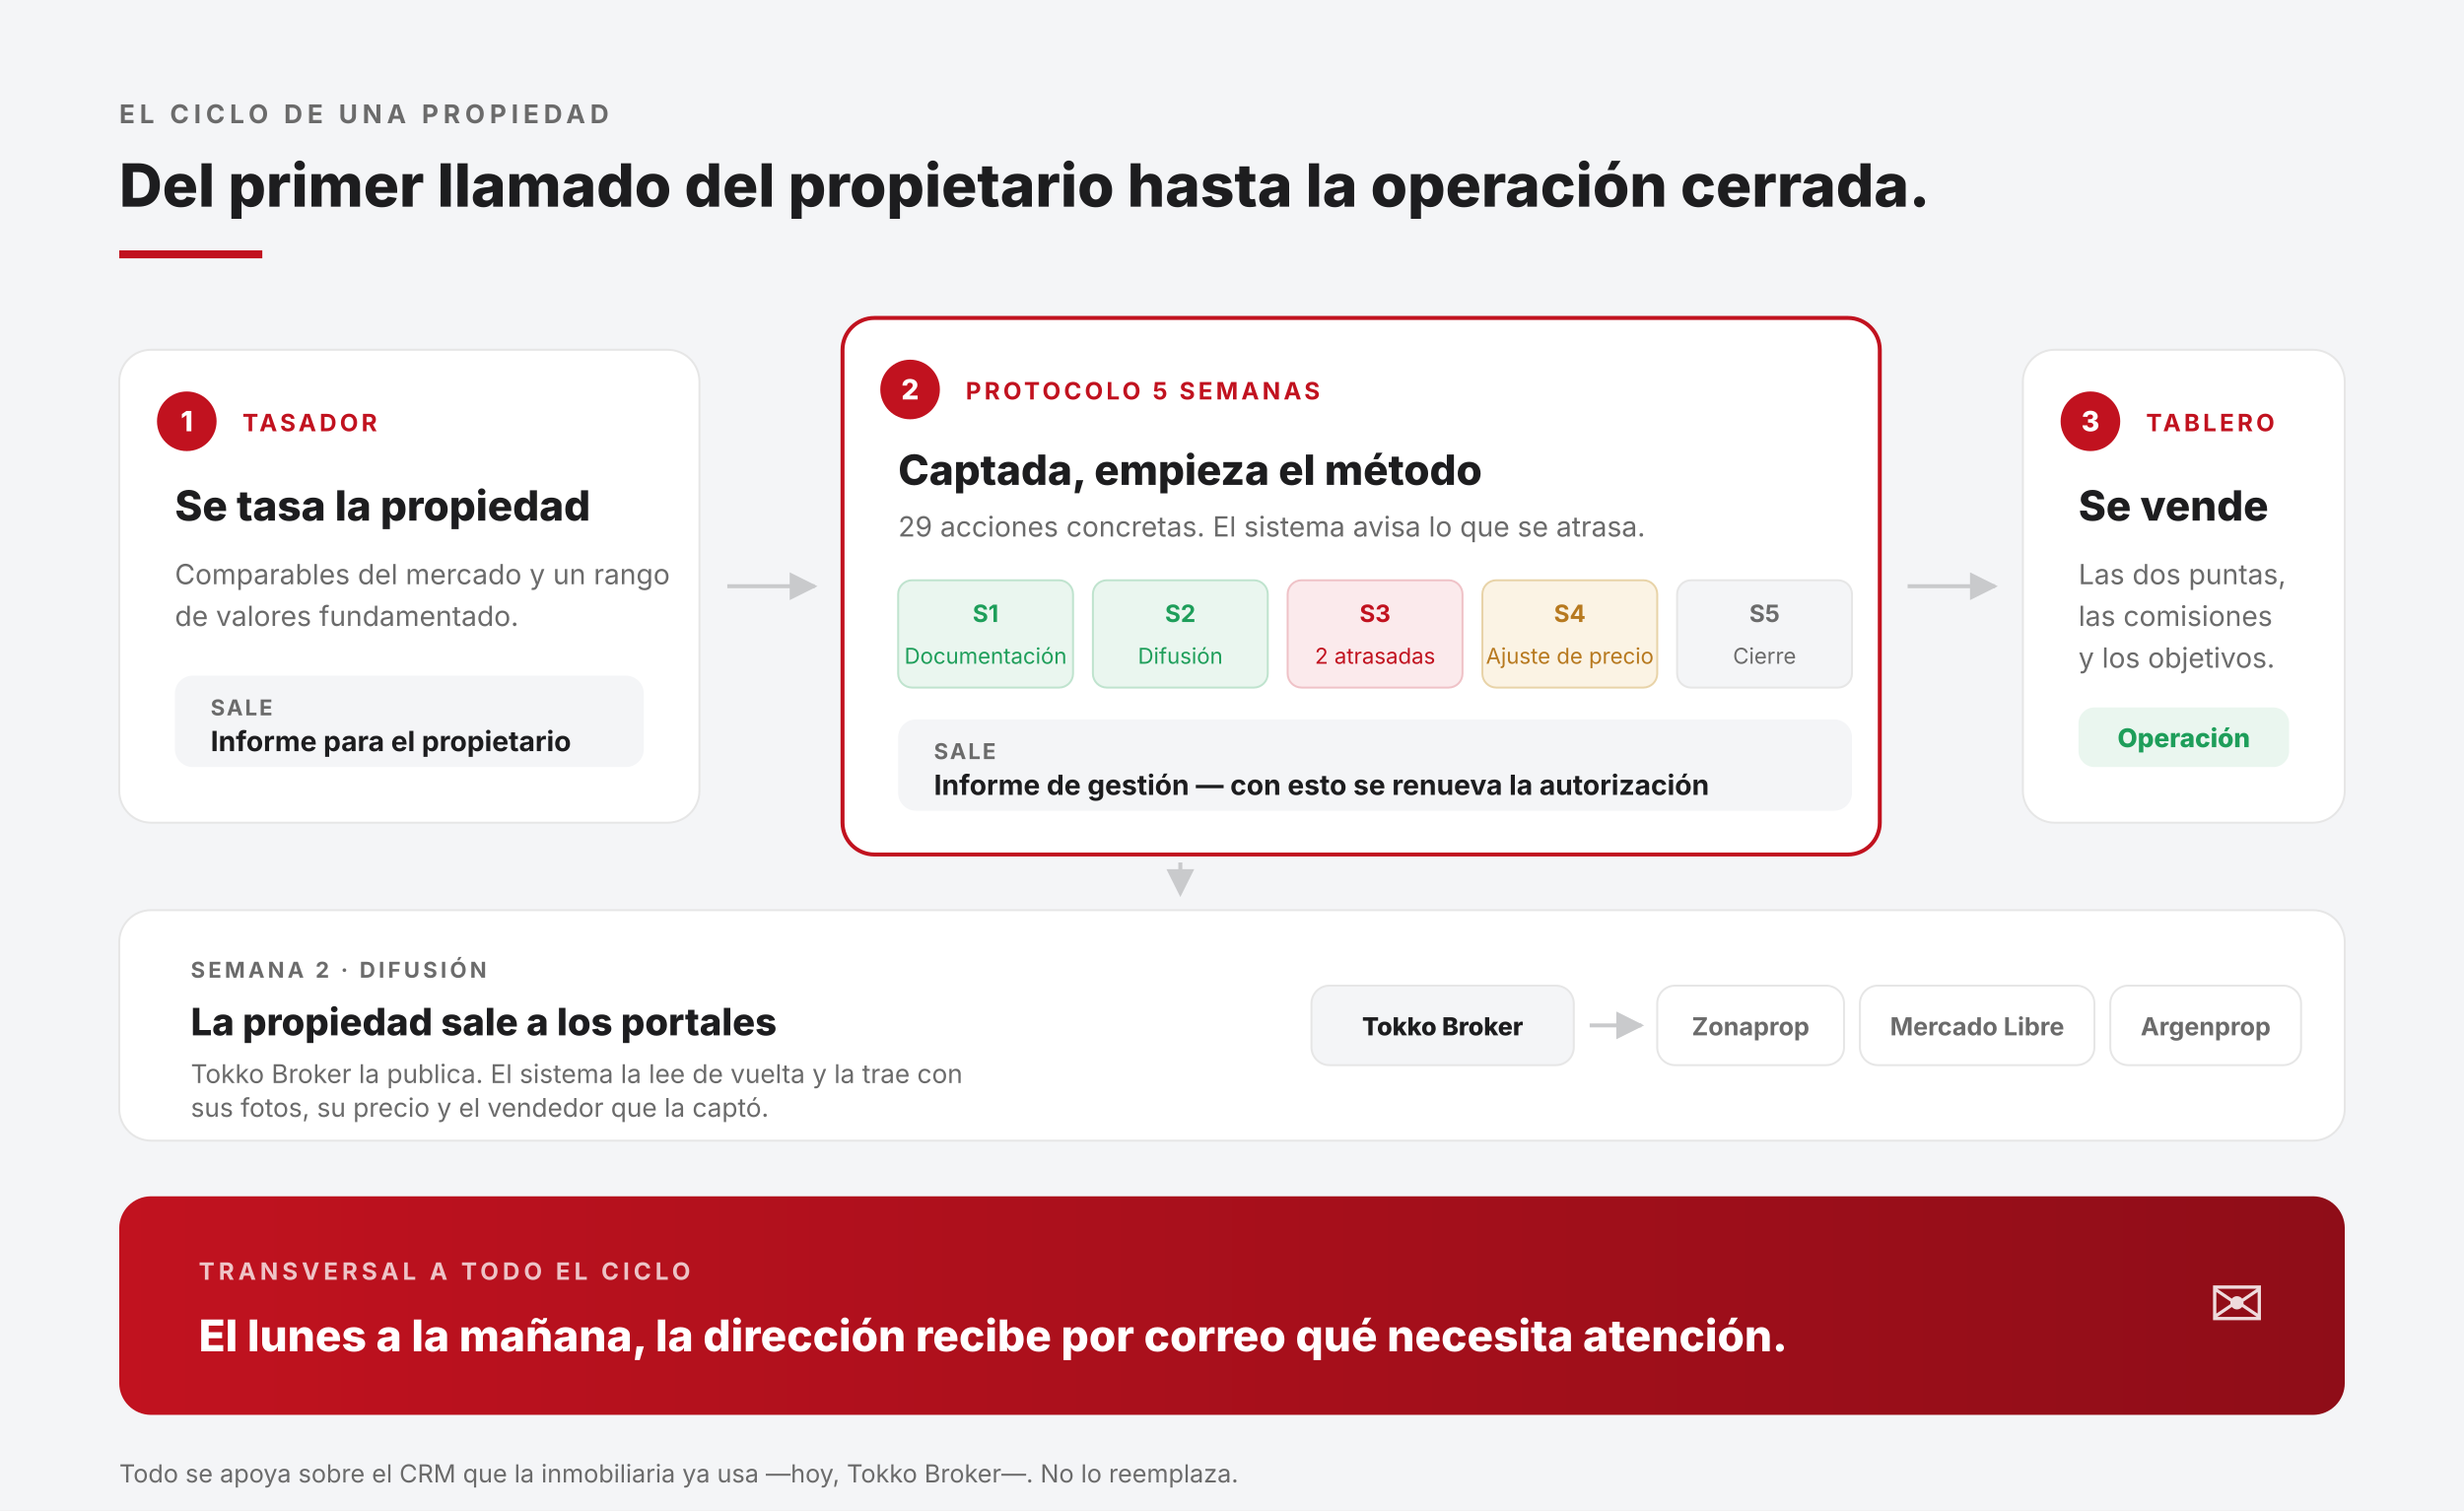
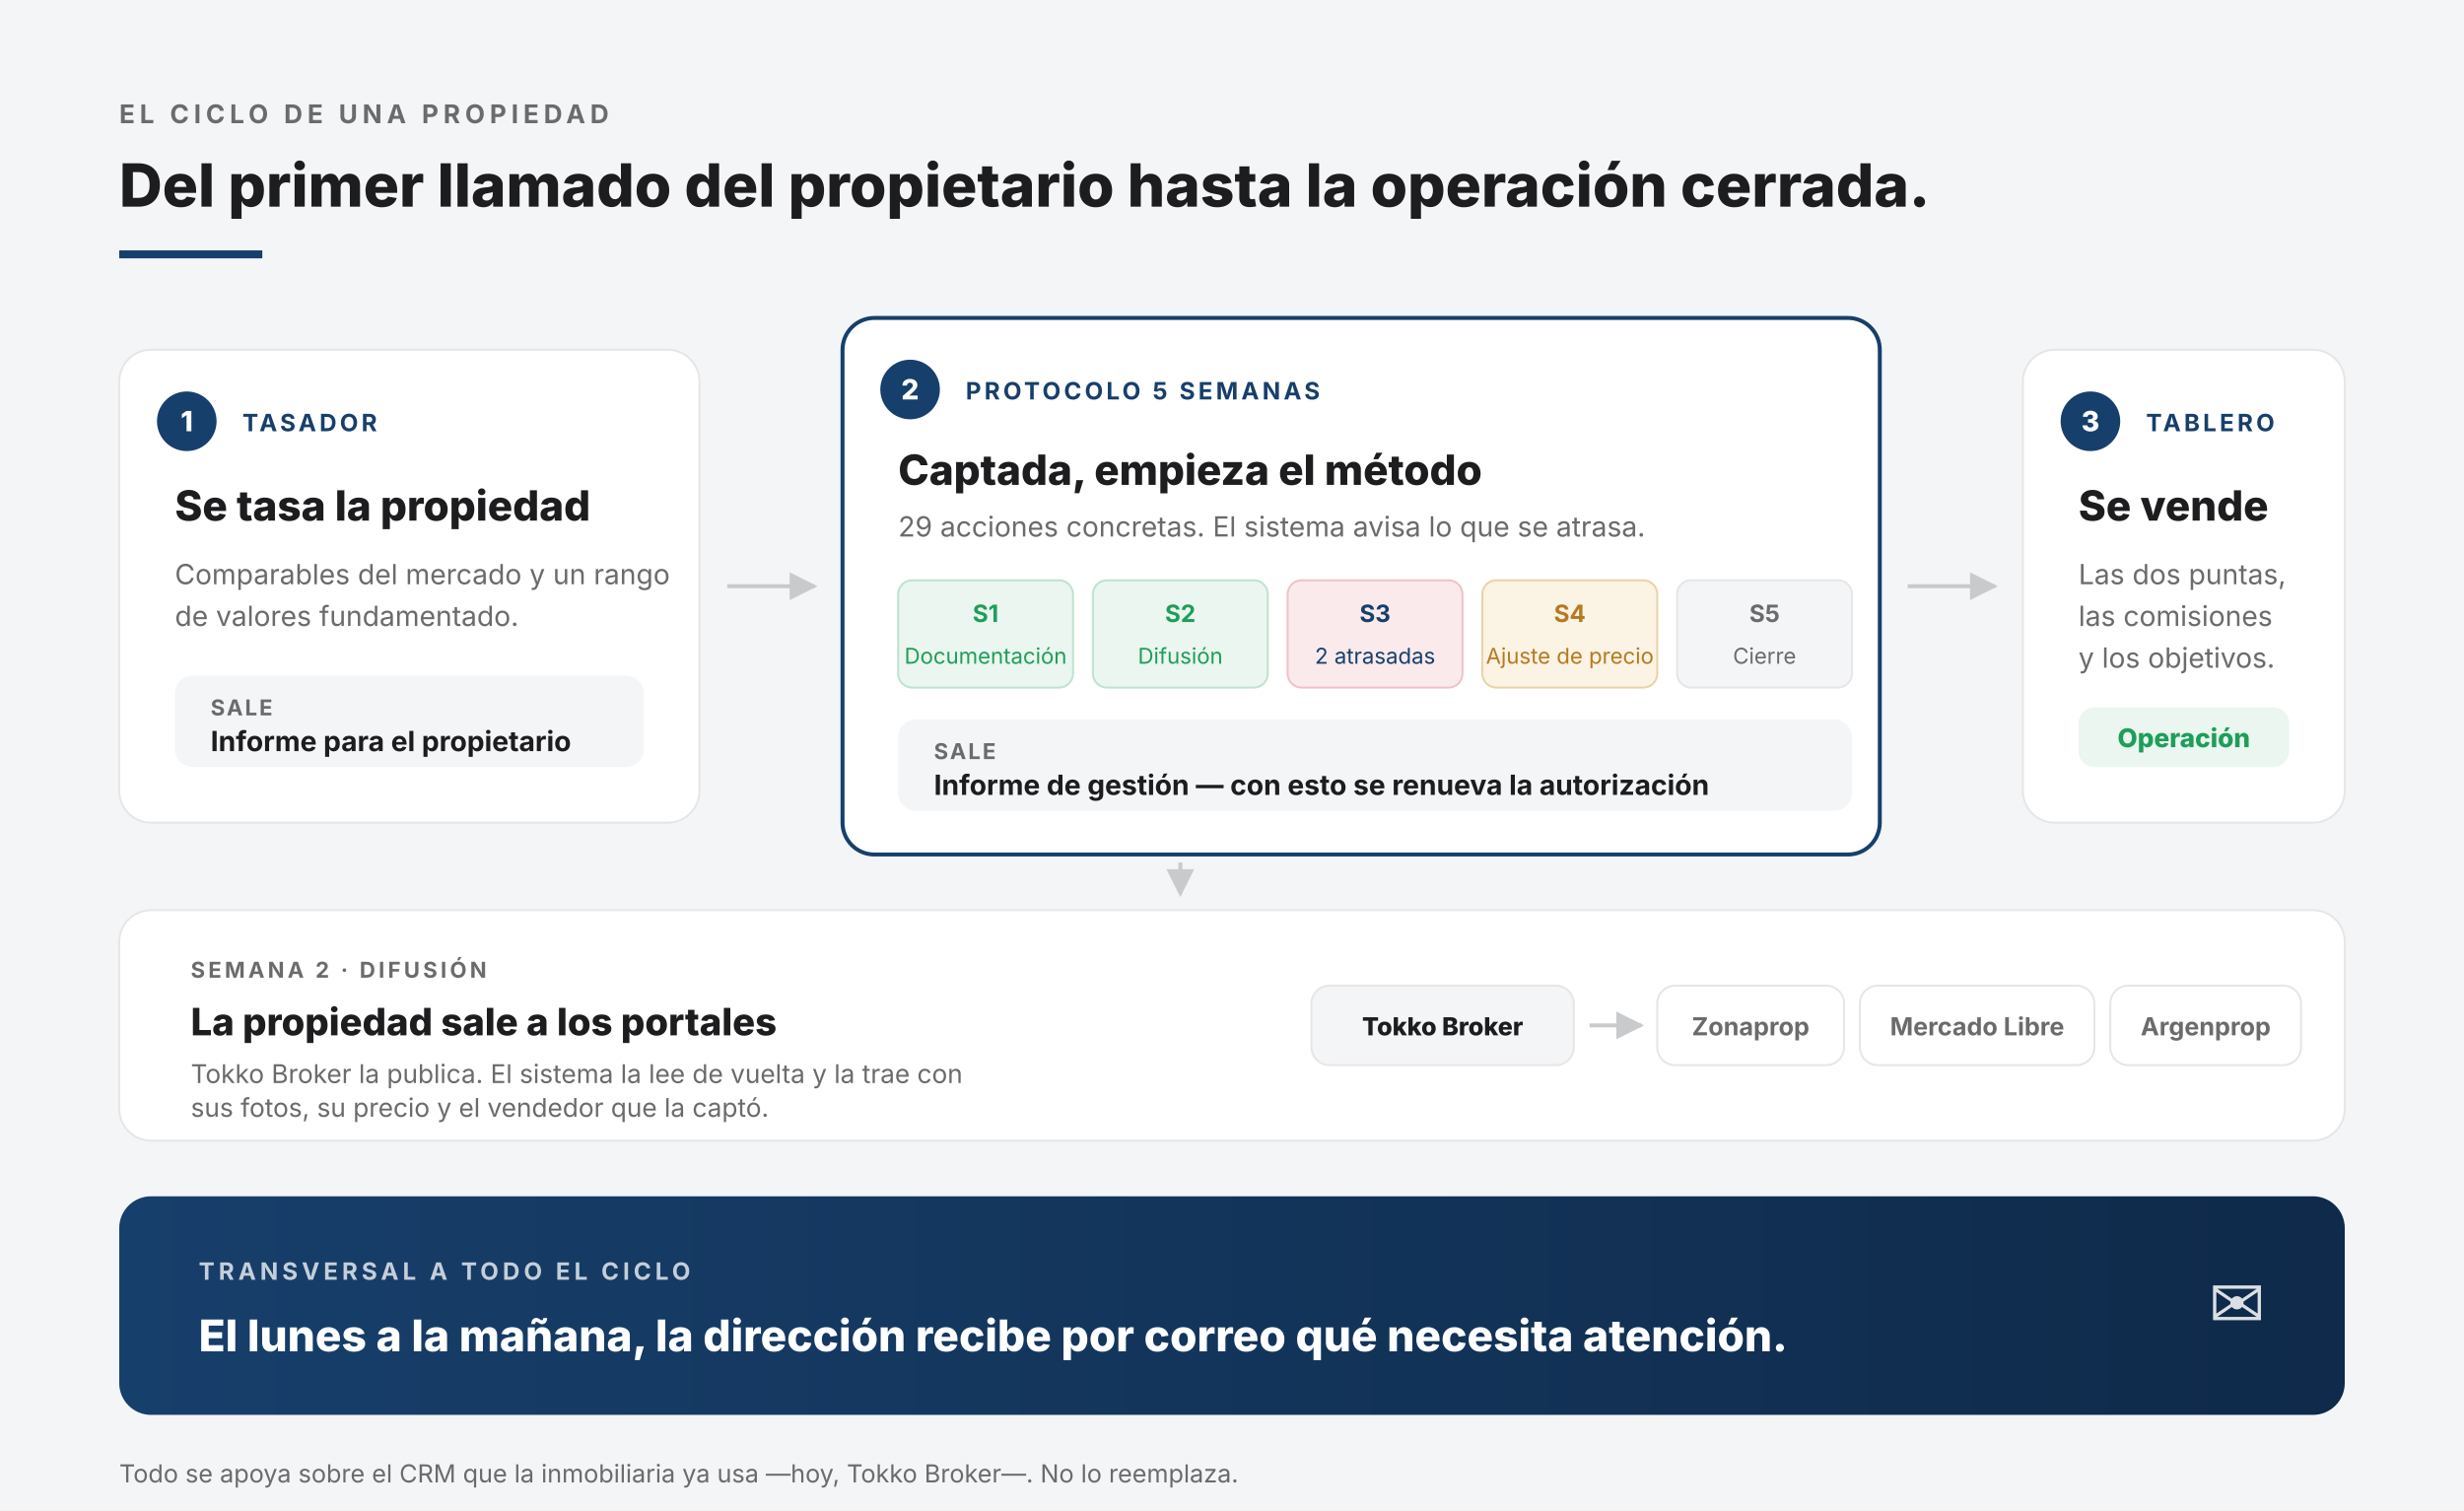
<svg xmlns="http://www.w3.org/2000/svg" viewBox="0 0 1240 760" width="1240" height="760" font-family="Montserrat, system-ui, -apple-system, 'Segoe UI', sans-serif" role="img" aria-label="El ciclo de una propiedad en Inmobiliaria Inteligente: se tasa, se capta y arranca el protocolo de cinco semanas, en la semana dos Tokko Broker la publica en Zonaprop, Mercado Libre y Argenprop, y al venderse entra al tablero">
  <defs>
    <marker id="flecha" viewBox="0 0 10 10" refX="9" refY="5" markerWidth="7" markerHeight="7" orient="auto-start-reverse">
      <path d="M0 0 L10 5 L0 10 z" fill="#C9CACC" />
    </marker>
    <linearGradient id="bandaCierre" x1="0" y1="0" x2="1" y2="0">
-       <stop offset="0" stop-color="#C1121F" />
-       <stop offset="1" stop-color="#8F0D18" />
+       <stop offset="0" stop-color="#173F6B" />
+       <stop offset="1" stop-color="#0F2A4A" />
    </linearGradient>
  </defs>
  <rect width="1240" height="760" fill="#F4F5F7" />
  <text x="60" y="62" font-size="13" font-weight="700" fill="#6B6B6B" letter-spacing="2.4">EL CICLO DE UNA PROPIEDAD</text>
  <text x="60" y="104" font-size="30" font-weight="800" fill="#1D1D1F">Del primer llamado del propietario hasta la operación cerrada.</text>
-   <rect x="60" y="126" width="72" height="4" fill="#C1121F" />
+   <rect x="60" y="126" width="72" height="4" fill="#173F6B" />
  <g>
    <rect x="60" y="176" width="292" height="238" rx="16" fill="#FFFFFF" stroke="#E6E6E6" />
-     <circle cx="94" cy="212" r="15" fill="#C1121F" />
+     <circle cx="94" cy="212" r="15" fill="#173F6B" />
    <text x="94" y="217" font-size="14" font-weight="800" fill="#FFFFFF" text-anchor="middle">1</text>
-     <text x="122" y="217" font-size="12" font-weight="700" fill="#C1121F" letter-spacing="1.6">TASADOR</text>
+     <text x="122" y="217" font-size="12" font-weight="700" fill="#173F6B" letter-spacing="1.6">TASADOR</text>
    <text x="88" y="262" font-size="21" font-weight="800" fill="#1D1D1F">Se tasa la propiedad</text>
    <text x="88" y="294" font-size="14" fill="#6B6B6B">Comparables del mercado y un rango</text>
    <text x="88" y="315" font-size="14" fill="#6B6B6B">de valores fundamentado.</text>
    <rect x="88" y="340" width="236" height="46" rx="9" fill="#F4F5F7" />
    <text x="106" y="360" font-size="11" font-weight="700" fill="#6B6B6B" letter-spacing="1">SALE</text>
    <text x="106" y="378" font-size="14" font-weight="700" fill="#1D1D1F">Informe para el propietario</text>
  </g>
  <line x1="366" y1="295" x2="410" y2="295" stroke="#C9CACC" stroke-width="2" marker-end="url(#flecha)" />
  <g>
-     <rect x="424" y="160" width="522" height="270" rx="16" fill="#FFFFFF" stroke="#C1121F" stroke-width="2" />
-     <circle cx="458" cy="196" r="15" fill="#C1121F" />
+     <rect x="424" y="160" width="522" height="270" rx="16" fill="#FFFFFF" stroke="#173F6B" stroke-width="2" />
+     <circle cx="458" cy="196" r="15" fill="#173F6B" />
    <text x="458" y="201" font-size="14" font-weight="800" fill="#FFFFFF" text-anchor="middle">2</text>
-     <text x="486" y="201" font-size="12" font-weight="700" fill="#C1121F" letter-spacing="1.6">PROTOCOLO 5 SEMANAS</text>
+     <text x="486" y="201" font-size="12" font-weight="700" fill="#173F6B" letter-spacing="1.6">PROTOCOLO 5 SEMANAS</text>
    <text x="452" y="244" font-size="21" font-weight="800" fill="#1D1D1F">Captada, empieza el método</text>
    <text x="452" y="270" font-size="14" fill="#6B6B6B">29 acciones concretas. El sistema avisa lo que se atrasa.</text>
    <g>
      <rect x="452" y="292" width="88" height="54" rx="7" fill="#EAF6EF" stroke="#BFE3CE" />
      <text x="496" y="313" font-size="12" font-weight="700" fill="#1E9E5A" text-anchor="middle">S1</text>
      <text x="496" y="334" font-size="11" fill="#1E9E5A" text-anchor="middle">Documentación</text>
      <rect x="550" y="292" width="88" height="54" rx="7" fill="#EAF6EF" stroke="#BFE3CE" />
      <text x="594" y="313" font-size="12" font-weight="700" fill="#1E9E5A" text-anchor="middle">S2</text>
      <text x="594" y="334" font-size="11" fill="#1E9E5A" text-anchor="middle">Difusión</text>
      <rect x="648" y="292" width="88" height="54" rx="7" fill="#FBEAEC" stroke="#EFC2C7" />
-       <text x="692" y="313" font-size="12" font-weight="700" fill="#C1121F" text-anchor="middle">S3</text>
-       <text x="692" y="334" font-size="11" fill="#C1121F" text-anchor="middle">2 atrasadas</text>
+       <text x="692" y="313" font-size="12" font-weight="700" fill="#173F6B" text-anchor="middle">S3</text>
+       <text x="692" y="334" font-size="11" fill="#173F6B" text-anchor="middle">2 atrasadas</text>
      <rect x="746" y="292" width="88" height="54" rx="7" fill="#FBF3E4" stroke="#E8D3A8" />
      <text x="790" y="313" font-size="12" font-weight="700" fill="#B7791F" text-anchor="middle">S4</text>
      <text x="790" y="334" font-size="11" fill="#B7791F" text-anchor="middle">Ajuste de precio</text>
      <rect x="844" y="292" width="88" height="54" rx="7" fill="#F4F5F7" stroke="#E6E6E6" />
      <text x="888" y="313" font-size="12" font-weight="700" fill="#6B6B6B" text-anchor="middle">S5</text>
      <text x="888" y="334" font-size="11" fill="#6B6B6B" text-anchor="middle">Cierre</text>
    </g>
    <rect x="452" y="362" width="480" height="46" rx="9" fill="#F4F5F7" />
    <text x="470" y="382" font-size="11" font-weight="700" fill="#6B6B6B" letter-spacing="1">SALE</text>
    <text x="470" y="400" font-size="14" font-weight="700" fill="#1D1D1F">Informe de gestión — con esto se renueva la autorización</text>
  </g>
  <line x1="960" y1="295" x2="1004" y2="295" stroke="#C9CACC" stroke-width="2" marker-end="url(#flecha)" />
  <g>
    <rect x="1018" y="176" width="162" height="238" rx="16" fill="#FFFFFF" stroke="#E6E6E6" />
-     <circle cx="1052" cy="212" r="15" fill="#C1121F" />
+     <circle cx="1052" cy="212" r="15" fill="#173F6B" />
    <text x="1052" y="217" font-size="14" font-weight="800" fill="#FFFFFF" text-anchor="middle">3</text>
-     <text x="1080" y="217" font-size="12" font-weight="700" fill="#C1121F" letter-spacing="1.6">TABLERO</text>
+     <text x="1080" y="217" font-size="12" font-weight="700" fill="#173F6B" letter-spacing="1.6">TABLERO</text>
    <text x="1046" y="262" font-size="21" font-weight="800" fill="#1D1D1F">Se vende</text>
    <text x="1046" y="294" font-size="14" fill="#6B6B6B">Las dos puntas,</text>
    <text x="1046" y="315" font-size="14" fill="#6B6B6B">las comisiones</text>
    <text x="1046" y="336" font-size="14" fill="#6B6B6B">y los objetivos.</text>
    <rect x="1046" y="356" width="106" height="30" rx="8" fill="#EAF6EF" />
    <text x="1099" y="376" font-size="13" font-weight="800" fill="#1E9E5A" text-anchor="middle">Operación</text>
  </g>
  <line x1="594" y1="434" x2="594" y2="450" stroke="#C9CACC" stroke-width="2" stroke-dasharray="4 4" marker-end="url(#flecha)" />
  <g>
    <rect x="60" y="458" width="1120" height="116" rx="16" fill="#FFFFFF" stroke="#E6E6E6" />
    <text x="96" y="492" font-size="11" font-weight="700" fill="#6B6B6B" letter-spacing="1.6">SEMANA 2 · DIFUSIÓN</text>
    <text x="96" y="521" font-size="19" font-weight="800" fill="#1D1D1F">La propiedad sale a los portales</text>
    <text x="96" y="545" font-size="13" fill="#6B6B6B">Tokko Broker la publica. El sistema la lee de vuelta y la trae con</text>
    <text x="96" y="562" font-size="13" fill="#6B6B6B">sus fotos, su precio y el vendedor que la captó.</text>
    <rect x="660" y="496" width="132" height="40" rx="9" fill="#F4F5F7" stroke="#E6E6E6" />
    <text x="726" y="521" font-size="12.5" font-weight="800" fill="#1D1D1F" text-anchor="middle">Tokko Broker</text>
    <line x1="800" y1="516" x2="826" y2="516" stroke="#C9CACC" stroke-width="2" marker-end="url(#flecha)" />
    <rect x="834" y="496" width="94" height="40" rx="9" fill="#FFFFFF" stroke="#E6E6E6" />
    <text x="881" y="521" font-size="12.5" font-weight="700" fill="#6B6B6B" text-anchor="middle">Zonaprop</text>
    <rect x="936" y="496" width="118" height="40" rx="9" fill="#FFFFFF" stroke="#E6E6E6" />
    <text x="995" y="521" font-size="12.5" font-weight="700" fill="#6B6B6B" text-anchor="middle">Mercado Libre</text>
    <rect x="1062" y="496" width="96" height="40" rx="9" fill="#FFFFFF" stroke="#E6E6E6" />
    <text x="1110" y="521" font-size="12.5" font-weight="700" fill="#6B6B6B" text-anchor="middle">Argenprop</text>
  </g>
  <g>
    <rect x="60" y="602" width="1120" height="110" rx="16" fill="url(#bandaCierre)" />
    <text x="100" y="644" font-size="12" font-weight="700" fill="#FFFFFF" opacity="0.75" letter-spacing="2">TRANSVERSAL A TODO EL CICLO</text>
    <text x="100" y="680" font-size="22" font-weight="800" fill="#FFFFFF">El lunes a la mañana, la dirección recibe por correo qué necesita atención.</text>
    <text x="1140" y="668" font-size="34" fill="#FFFFFF" opacity="0.85" text-anchor="end">✉</text>
  </g>
  <text x="60" y="746" font-size="12.5" fill="#6B6B6B">Todo se apoya sobre el CRM que la inmobiliaria ya usa —hoy, Tokko Broker—. No lo reemplaza.</text>
</svg>
